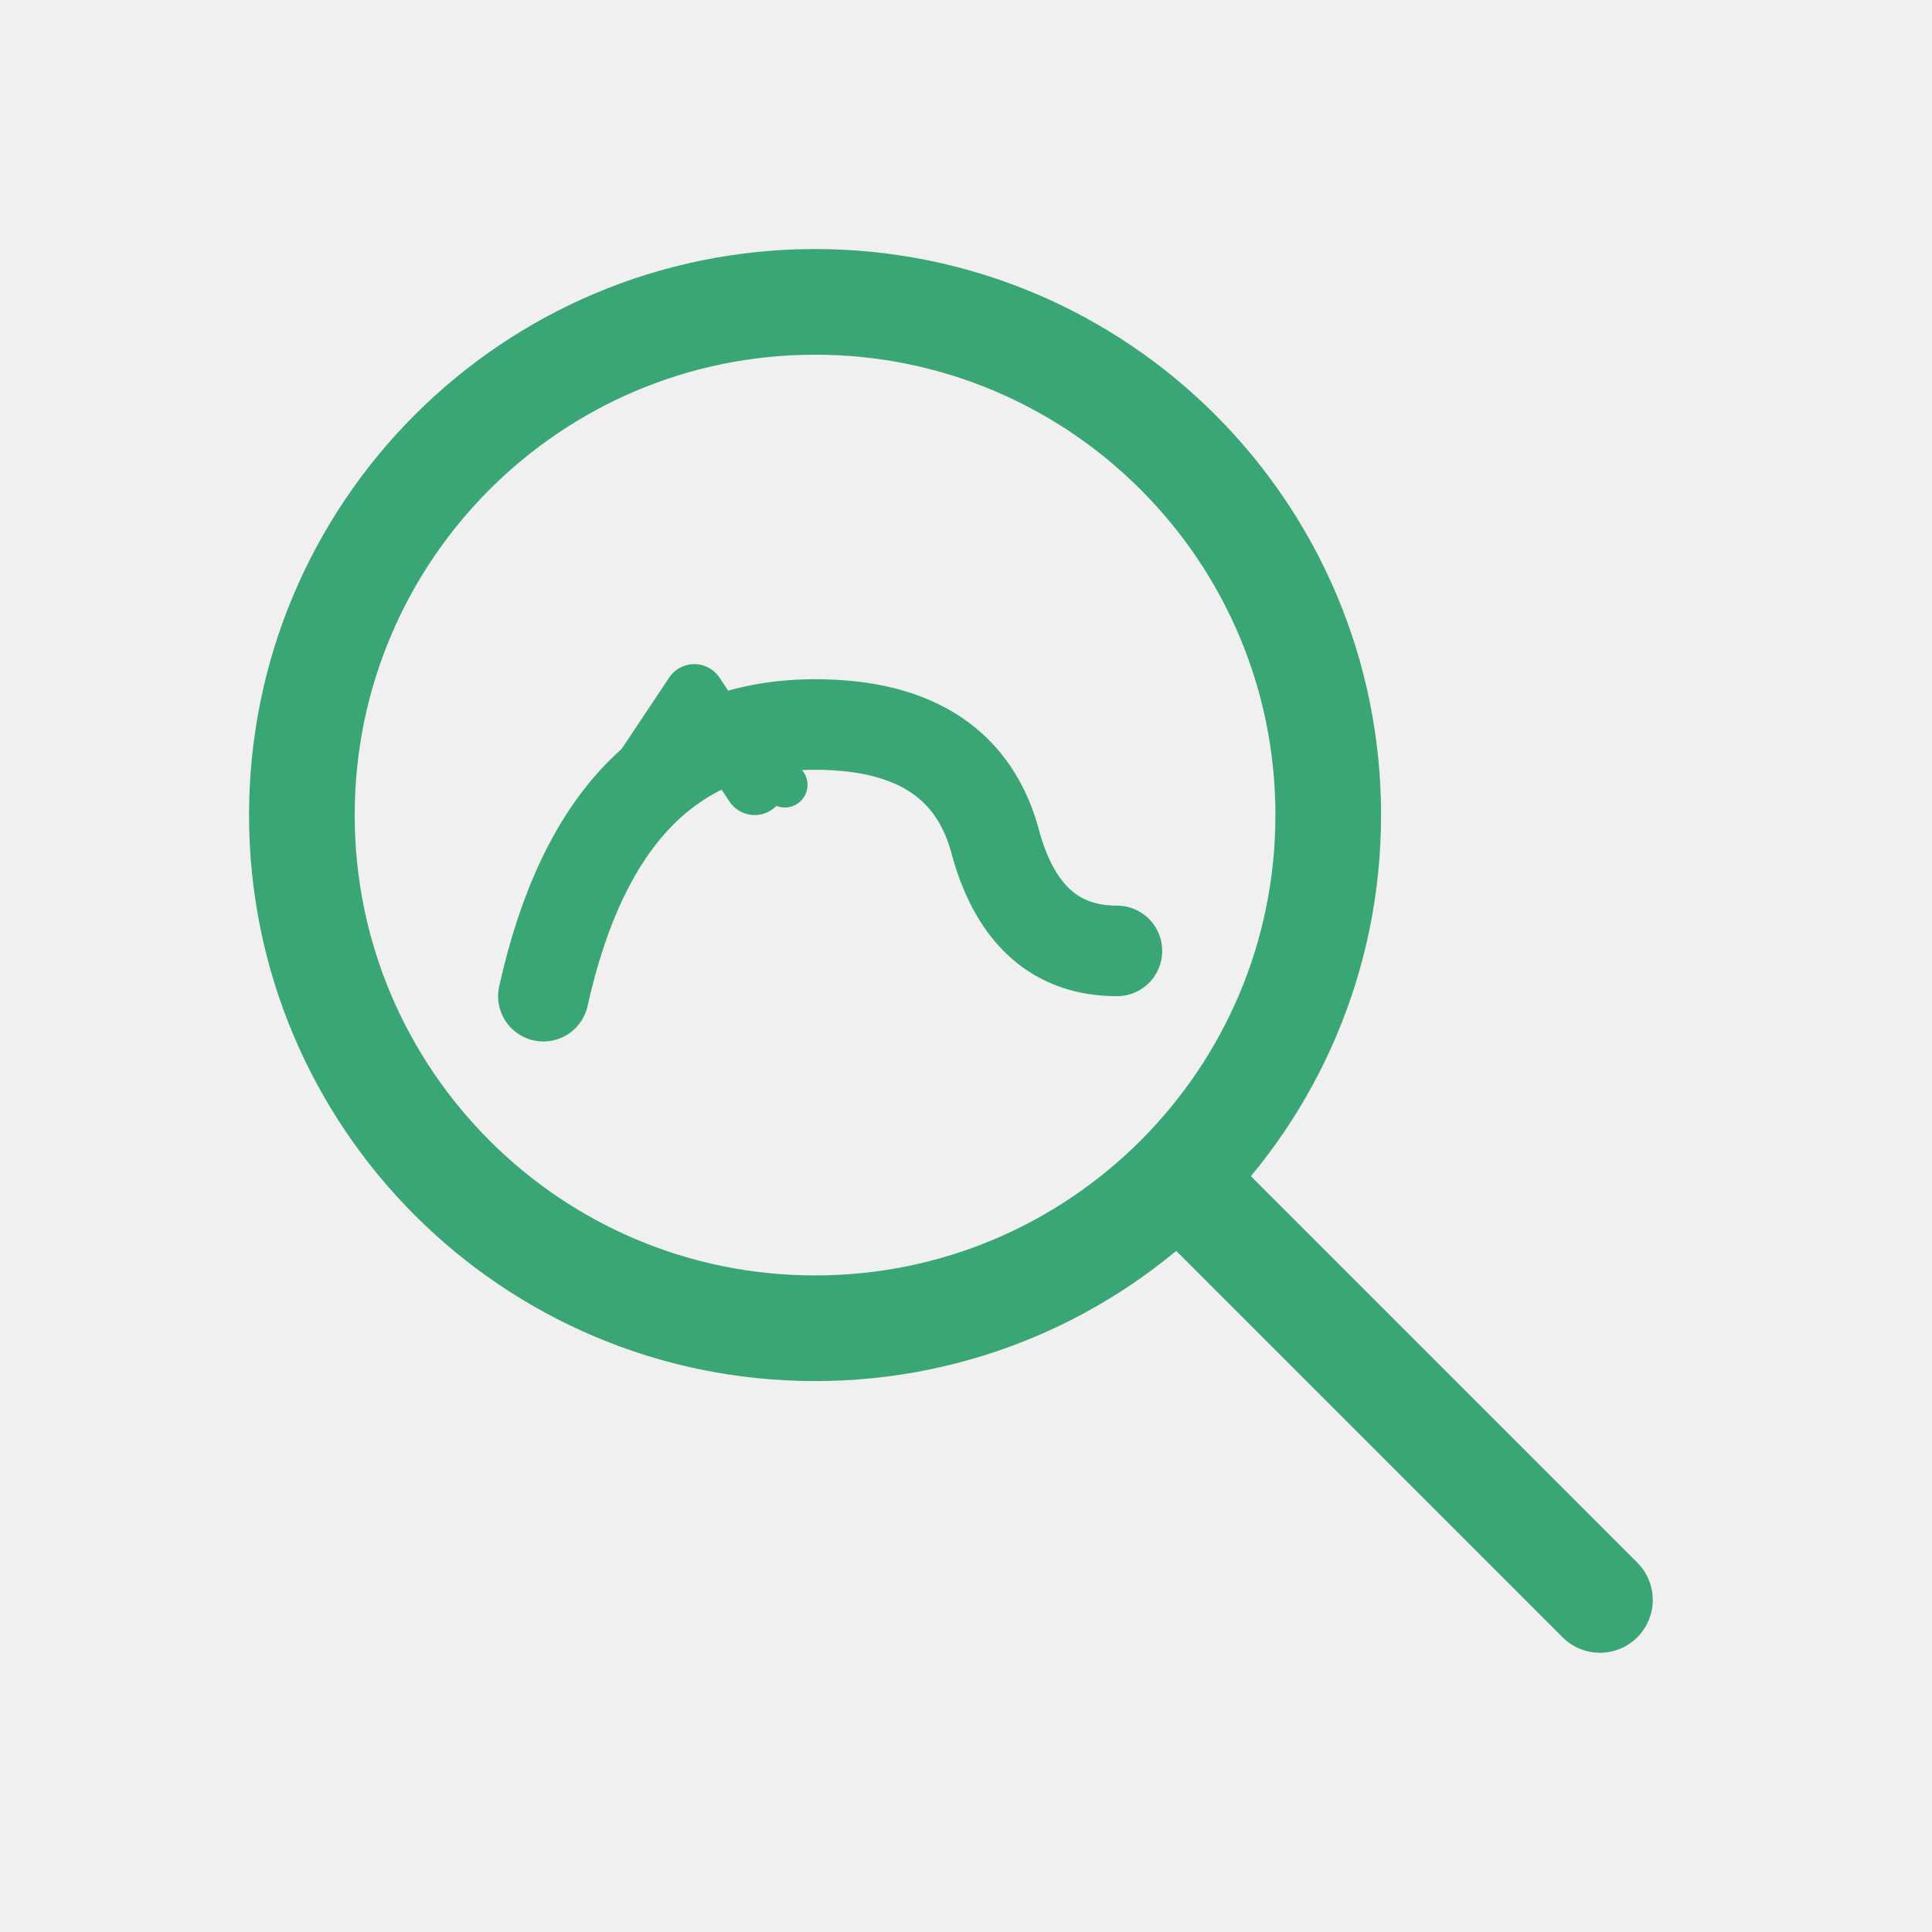
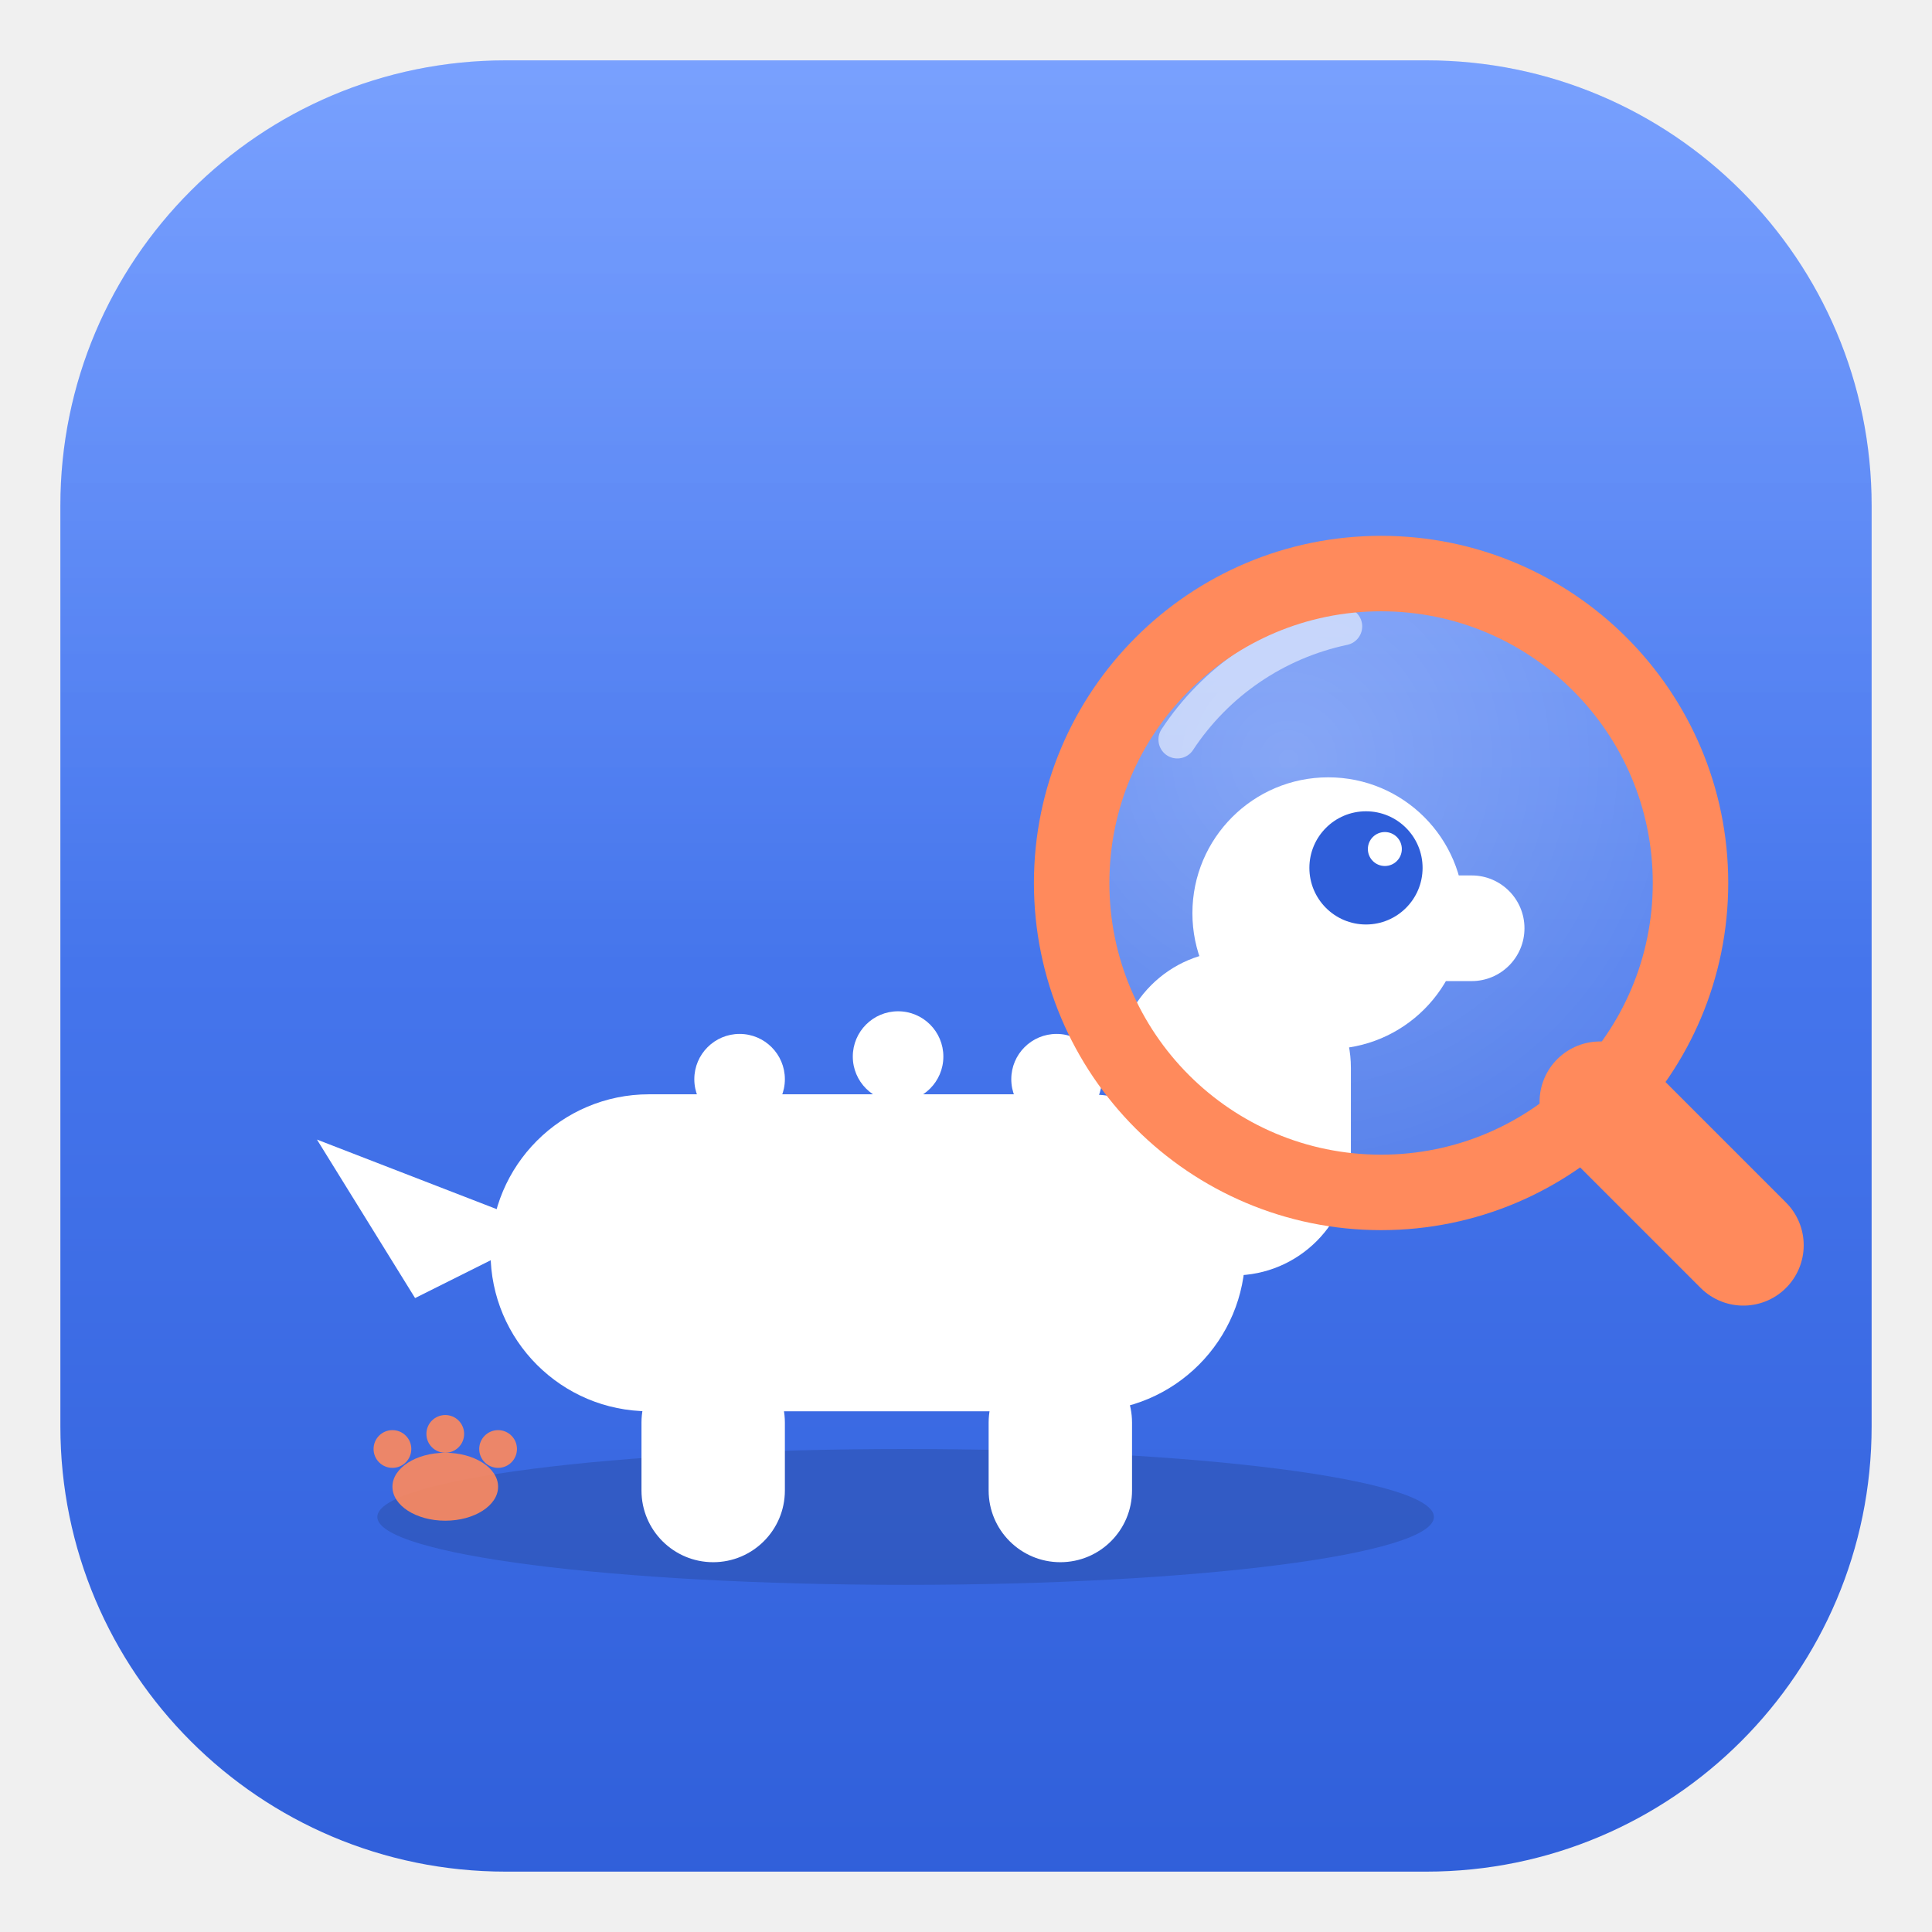
- <svg xmlns="http://www.w3.org/2000/svg" viewBox="0 0 128 128" width="128" height="128">
-   <g fill="none" stroke="#3aa675" stroke-width="7" stroke-linecap="round" stroke-linejoin="round">
-     <circle cx="54" cy="54" r="34" />
-     <line x1="79" y1="79" x2="106" y2="106" />
-     <path d="M36 66 q4 -18 18 -18 q10 0 12 8 q2 7 8 7" stroke-width="6" />
-     <circle cx="52" cy="52" r="1.5" fill="#3aa675" stroke="none" />
-     <path d="M42 52 l4 -6 l4 6" stroke-width="4" />
+ <svg xmlns="http://www.w3.org/2000/svg" width="512" height="512" viewBox="0 0 512 512" fill="none" role="img" aria-label="Searchosaurus">
+   <defs>
+     <linearGradient id="se-tile" x1="0" y1="0" x2="0" y2="512" gradientUnits="userSpaceOnUse">
+       <stop offset="0" stop-color="#5b8cff" />
+       <stop offset="1" stop-color="#2f5ed9" />
+     </linearGradient>
+     <linearGradient id="se-sheen" x1="0" y1="0" x2="0" y2="512" gradientUnits="userSpaceOnUse">
+       <stop offset="0" stop-color="#ffffff" stop-opacity="0.20" />
+       <stop offset="0.5" stop-color="#ffffff" stop-opacity="0" />
+     </linearGradient>
+     <radialGradient id="se-glass" cx="0.35" cy="0.3" r="1">
+       <stop offset="0" stop-color="#ffffff" stop-opacity="0.30" />
+       <stop offset="1" stop-color="#ffffff" stop-opacity="0.05" />
+     </radialGradient>
+   </defs>
+   <rect x="16" y="16" width="480" height="480" rx="118" fill="url(#se-tile)" />
+   <rect x="16" y="16" width="480" height="480" rx="118" fill="url(#se-sheen)" />
+   <ellipse cx="240" cy="402" rx="140" ry="18" fill="#000000" opacity="0.13" />
+   <g fill="#ffffff">
+     <path d="M146 326 L84 302 L110 344 Z" />
+     <rect x="130" y="290" width="200" height="84" rx="42" />
+     <rect x="296" y="252" width="62" height="86" rx="31" />
+     <rect x="170" y="358" width="38" height="56" rx="19" />
+     <rect x="262" y="358" width="38" height="56" rx="19" />
+     <circle cx="196" cy="286" r="12" />
+     <circle cx="238" cy="280" r="12" />
+     <circle cx="280" cy="286" r="12" />
+   </g>
+   <g fill="#ffffff">
+     <circle cx="352" cy="242" r="36" />
+     <rect x="348" y="232" width="56" height="28" rx="14" />
+   </g>
+   <circle cx="366" cy="234" r="82" fill="url(#se-glass)" />
+   <circle cx="362" cy="230" r="15" fill="#2f5ed9" />
+   <circle cx="367" cy="225" r="4.5" fill="#ffffff" />
+   <path d="M312 196 a70 70 0 0 1 44 -30" stroke="#ffffff" stroke-width="10" stroke-linecap="round" opacity="0.55" fill="none" />
+   <circle cx="366" cy="234" r="82" stroke="#ff8a5c" stroke-width="20" fill="none" />
+   <path d="M424 292 L462 330" stroke="#ff8a5c" stroke-width="32" stroke-linecap="round" />
+   <g fill="#ff8a5c" opacity="0.9">
+     <ellipse cx="118" cy="394" rx="14" ry="9" />
+     <circle cx="104" cy="384" r="5" />
+     <circle cx="118" cy="380" r="5" />
+     <circle cx="132" cy="384" r="5" />
  </g>
</svg>
